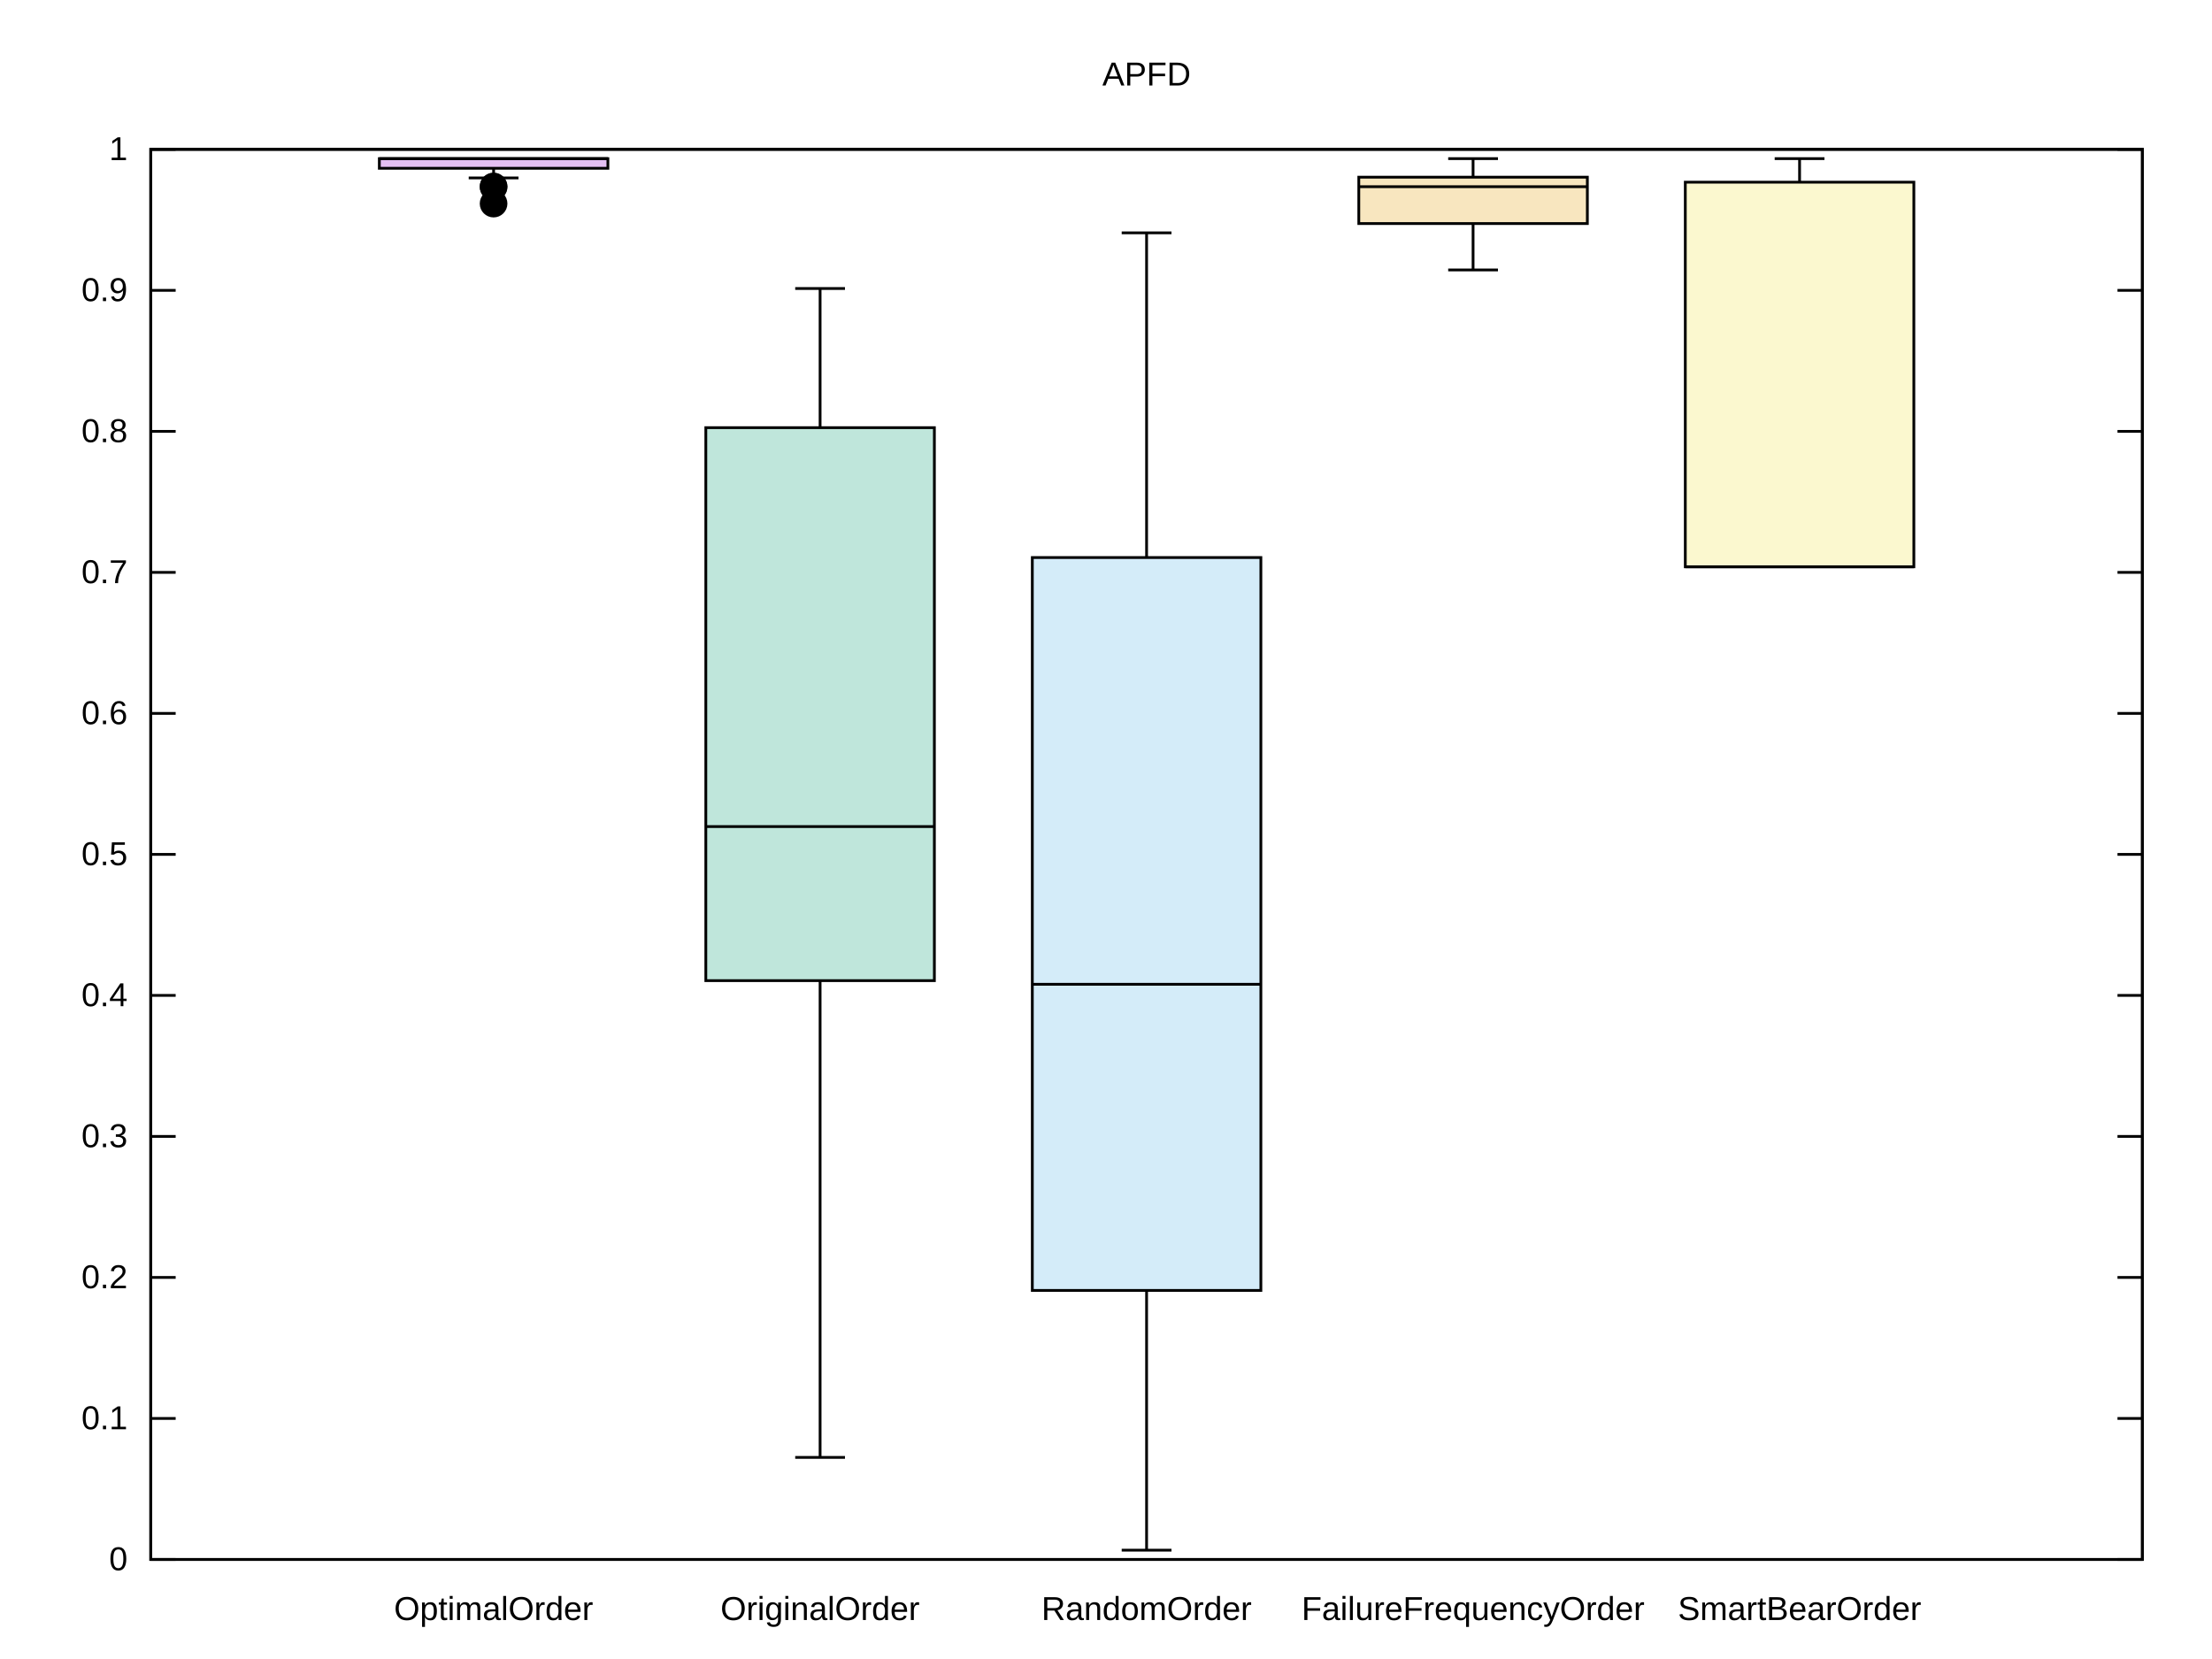
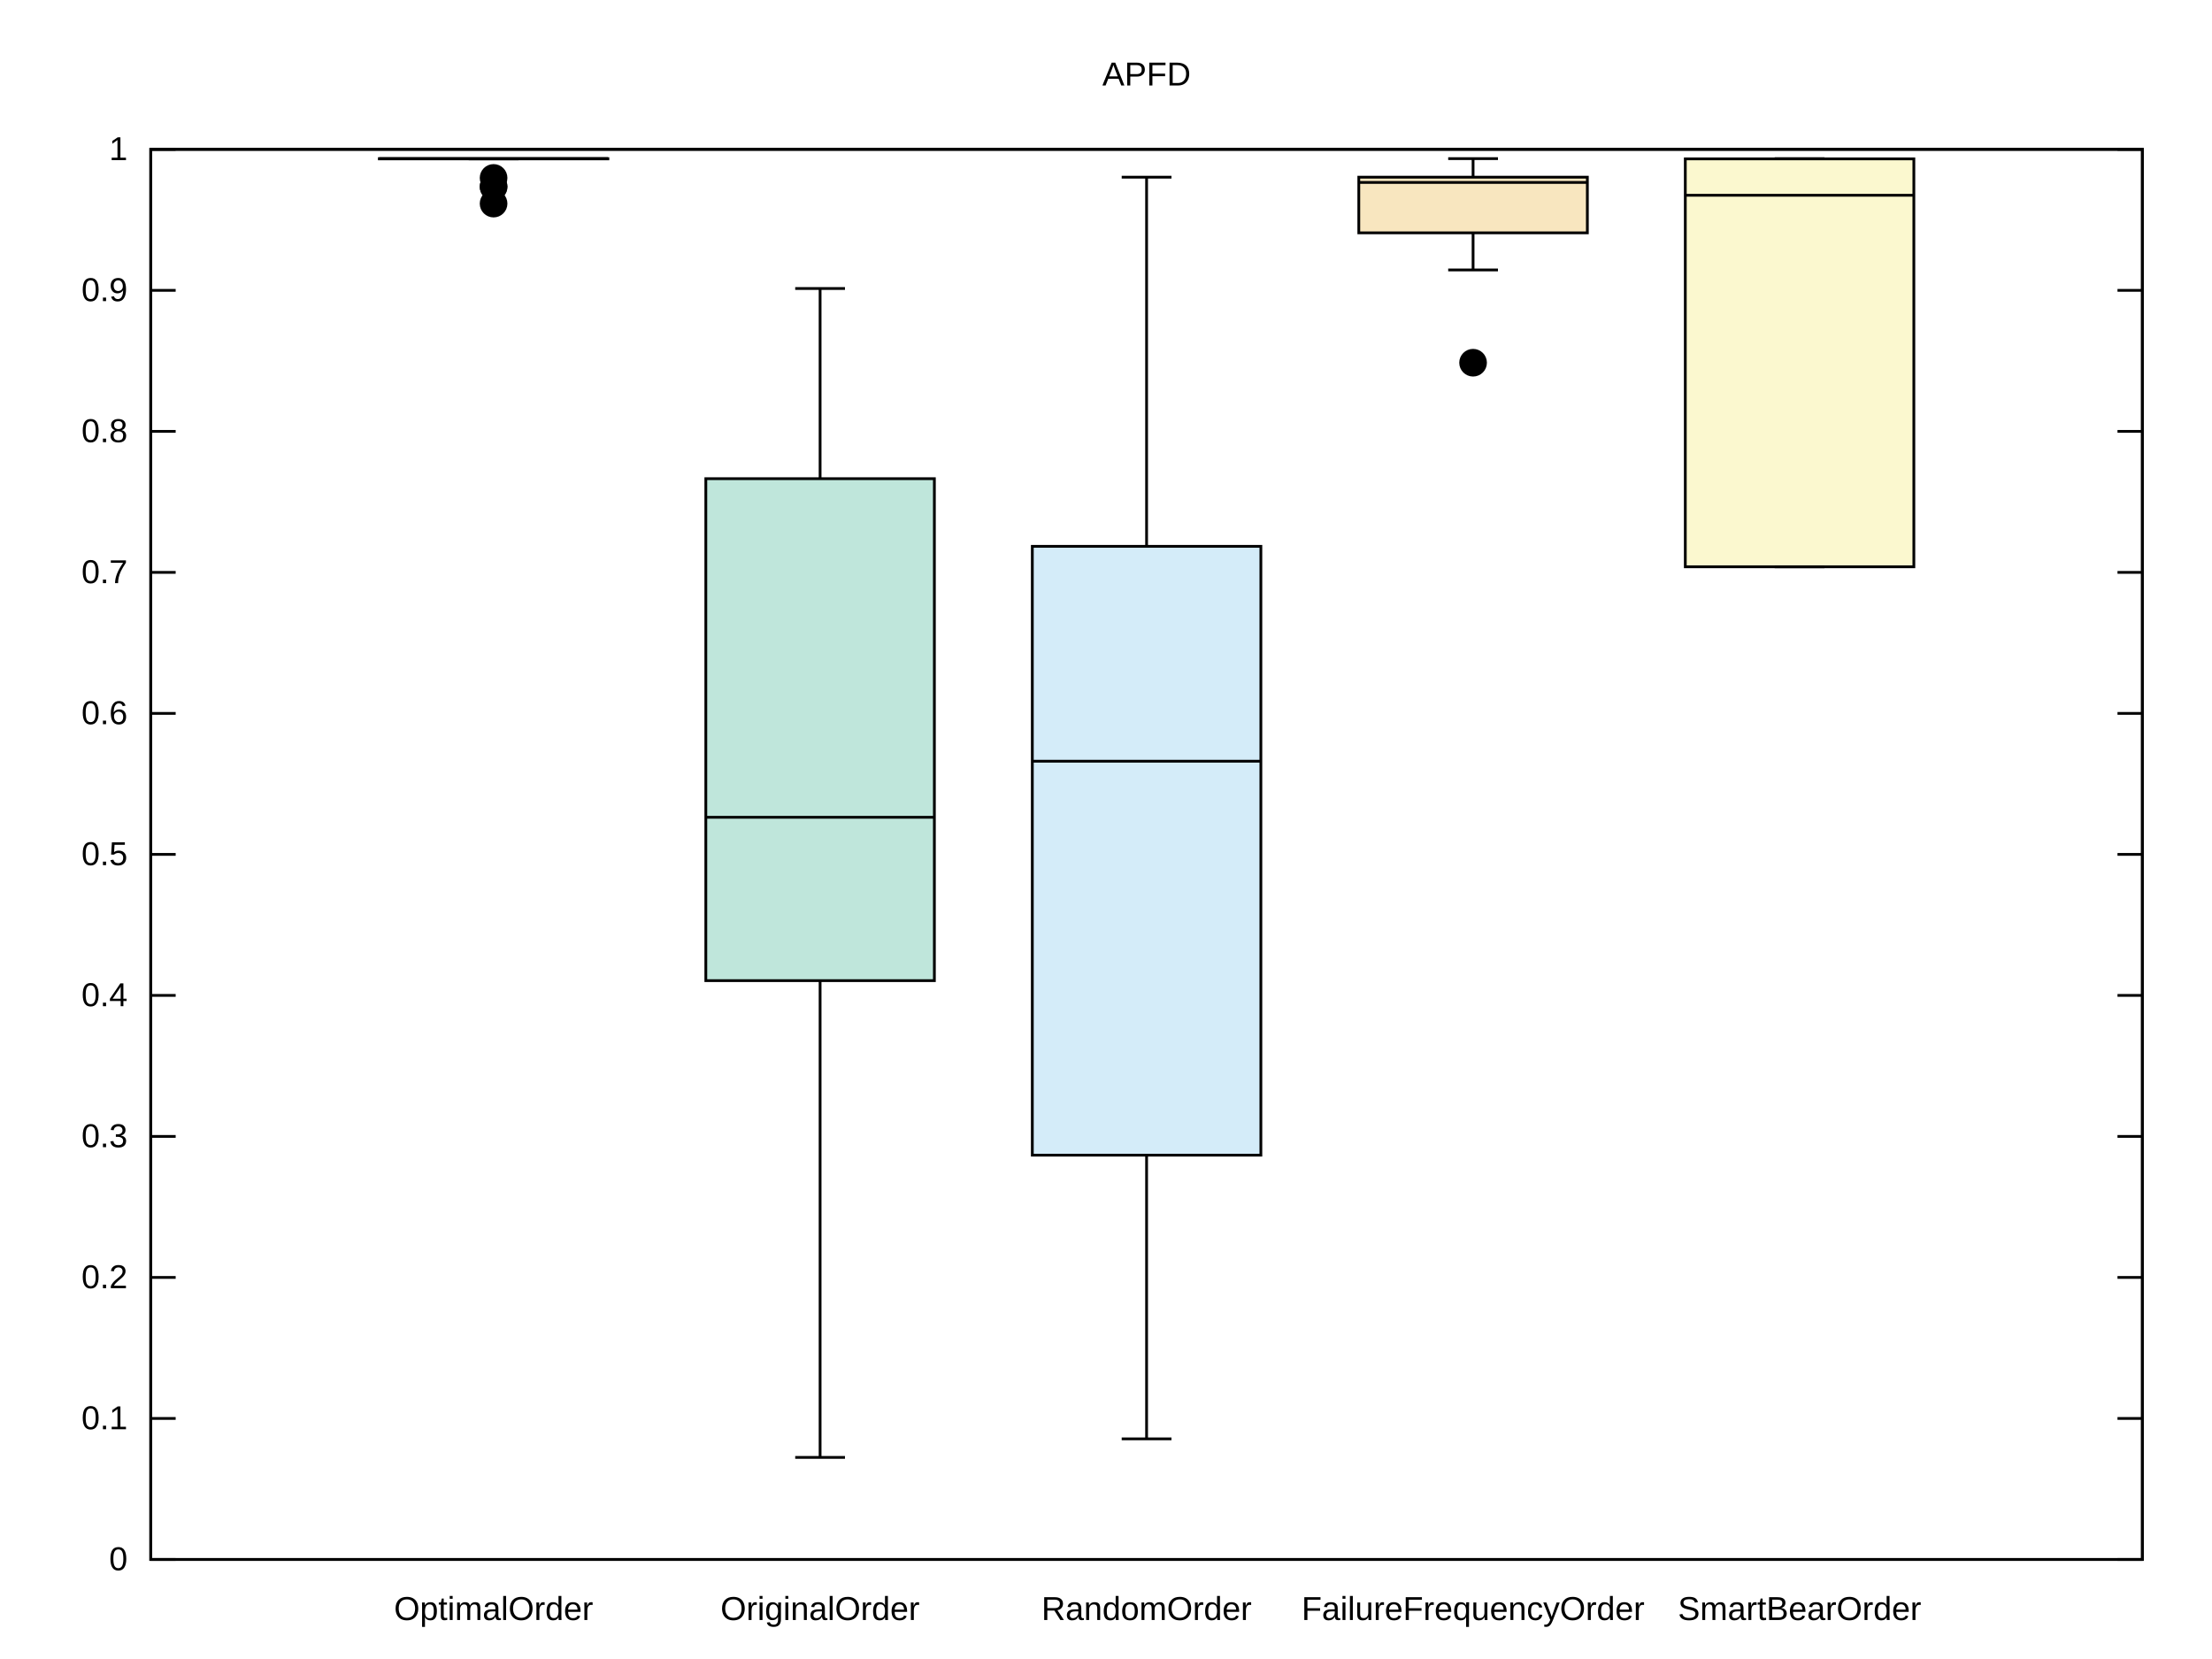
<svg xmlns="http://www.w3.org/2000/svg" xmlns:xlink="http://www.w3.org/1999/xlink" width="800" height="600" viewBox="0 0 800 600">
  <g id="gnuplot_canvas">
    <rect x="0" y="0" width="800" height="600" fill="none" />
    <defs>
      <circle id="gpDot" r="0.5" stroke-width="0.5" stroke="currentColor" />
      <path id="gpPt0" stroke-width="0.222" stroke="currentColor" d="M-1,0 h2 M0,-1 v2" />
      <path id="gpPt1" stroke-width="0.222" stroke="currentColor" d="M-1,-1 L1,1 M1,-1 L-1,1" />
      <path id="gpPt2" stroke-width="0.222" stroke="currentColor" d="M-1,0 L1,0 M0,-1 L0,1 M-1,-1 L1,1 M-1,1 L1,-1" />
      <rect id="gpPt3" stroke-width="0.222" stroke="currentColor" x="-1" y="-1" width="2" height="2" />
      <rect id="gpPt4" stroke-width="0.222" stroke="currentColor" fill="currentColor" x="-1" y="-1" width="2" height="2" />
      <circle id="gpPt5" stroke-width="0.222" stroke="currentColor" cx="0" cy="0" r="1" />
      <use xlink:href="#gpPt5" id="gpPt6" fill="currentColor" stroke="none" />
      <path id="gpPt7" stroke-width="0.222" stroke="currentColor" d="M0,-1.33 L-1.33,0.67 L1.33,0.67 z" />
      <use xlink:href="#gpPt7" id="gpPt8" fill="currentColor" stroke="none" />
      <use xlink:href="#gpPt7" id="gpPt9" stroke="currentColor" transform="rotate(180)" />
      <use xlink:href="#gpPt9" id="gpPt10" fill="currentColor" stroke="none" />
      <use xlink:href="#gpPt3" id="gpPt11" stroke="currentColor" transform="rotate(45)" />
      <use xlink:href="#gpPt11" id="gpPt12" fill="currentColor" stroke="none" />
      <path id="gpPt13" stroke-width="0.222" stroke="currentColor" d="M0,1.330 L1.265,0.411 L0.782,-1.067 L-0.782,-1.076 L-1.265,0.411 z" />
      <use xlink:href="#gpPt13" id="gpPt14" fill="currentColor" stroke="none" />
      <filter id="textbox" filterUnits="objectBoundingBox" x="0" y="0" height="1" width="1">
        <feFlood flood-color="white" flood-opacity="1" result="bgnd" />
        <feComposite in="SourceGraphic" in2="bgnd" operator="atop" />
      </filter>
      <filter id="greybox" filterUnits="objectBoundingBox" x="0" y="0" height="1" width="1">
        <feFlood flood-color="lightgrey" flood-opacity="1" result="grey" />
        <feComposite in="SourceGraphic" in2="grey" operator="atop" />
      </filter>
    </defs>
    <g fill="none" color="white" stroke="currentColor" stroke-width="1.00" stroke-linecap="butt" stroke-linejoin="miter">
</g>
    <g fill="none" color="black" stroke="currentColor" stroke-width="1.00" stroke-linecap="butt" stroke-linejoin="miter">
      <path stroke="black" d="M54.53,564.00 L63.53,564.00 M774.82,564.00 L765.82,564.00  " />
      <g transform="translate(46.14,567.90)" stroke="none" fill="black" font-family="Arial" font-size="12.00" text-anchor="end">
        <text>
          <tspan font-family="Arial"> 0</tspan>
        </text>
      </g>
    </g>
    <g fill="none" color="black" stroke="currentColor" stroke-width="1.00" stroke-linecap="butt" stroke-linejoin="miter">
      <path stroke="black" d="M54.53,513.00 L63.53,513.00 M774.82,513.00 L765.82,513.00  " />
      <g transform="translate(46.14,516.90)" stroke="none" fill="black" font-family="Arial" font-size="12.00" text-anchor="end">
        <text>
          <tspan font-family="Arial"> 0.1</tspan>
        </text>
      </g>
    </g>
    <g fill="none" color="black" stroke="currentColor" stroke-width="1.00" stroke-linecap="butt" stroke-linejoin="miter">
      <path stroke="black" d="M54.53,462.00 L63.53,462.00 M774.82,462.00 L765.82,462.00  " />
      <g transform="translate(46.14,465.90)" stroke="none" fill="black" font-family="Arial" font-size="12.00" text-anchor="end">
        <text>
          <tspan font-family="Arial"> 0.2</tspan>
        </text>
      </g>
    </g>
    <g fill="none" color="black" stroke="currentColor" stroke-width="1.00" stroke-linecap="butt" stroke-linejoin="miter">
      <path stroke="black" d="M54.53,411.00 L63.53,411.00 M774.82,411.00 L765.82,411.00  " />
      <g transform="translate(46.14,414.90)" stroke="none" fill="black" font-family="Arial" font-size="12.00" text-anchor="end">
        <text>
          <tspan font-family="Arial"> 0.3</tspan>
        </text>
      </g>
    </g>
    <g fill="none" color="black" stroke="currentColor" stroke-width="1.00" stroke-linecap="butt" stroke-linejoin="miter">
      <path stroke="black" d="M54.53,360.00 L63.53,360.00 M774.82,360.00 L765.82,360.00  " />
      <g transform="translate(46.14,363.90)" stroke="none" fill="black" font-family="Arial" font-size="12.00" text-anchor="end">
        <text>
          <tspan font-family="Arial"> 0.4</tspan>
        </text>
      </g>
    </g>
    <g fill="none" color="black" stroke="currentColor" stroke-width="1.00" stroke-linecap="butt" stroke-linejoin="miter">
      <path stroke="black" d="M54.53,309.00 L63.53,309.00 M774.82,309.00 L765.82,309.00  " />
      <g transform="translate(46.14,312.90)" stroke="none" fill="black" font-family="Arial" font-size="12.00" text-anchor="end">
        <text>
          <tspan font-family="Arial"> 0.5</tspan>
        </text>
      </g>
    </g>
    <g fill="none" color="black" stroke="currentColor" stroke-width="1.00" stroke-linecap="butt" stroke-linejoin="miter">
      <path stroke="black" d="M54.53,258.01 L63.53,258.01 M774.82,258.01 L765.82,258.01  " />
      <g transform="translate(46.14,261.91)" stroke="none" fill="black" font-family="Arial" font-size="12.00" text-anchor="end">
        <text>
          <tspan font-family="Arial"> 0.6</tspan>
        </text>
      </g>
    </g>
    <g fill="none" color="black" stroke="currentColor" stroke-width="1.00" stroke-linecap="butt" stroke-linejoin="miter">
      <path stroke="black" d="M54.53,207.01 L63.53,207.01 M774.82,207.01 L765.82,207.01  " />
      <g transform="translate(46.14,210.91)" stroke="none" fill="black" font-family="Arial" font-size="12.00" text-anchor="end">
        <text>
          <tspan font-family="Arial"> 0.7</tspan>
        </text>
      </g>
    </g>
    <g fill="none" color="black" stroke="currentColor" stroke-width="1.00" stroke-linecap="butt" stroke-linejoin="miter">
      <path stroke="black" d="M54.53,156.01 L63.53,156.01 M774.82,156.01 L765.82,156.01  " />
      <g transform="translate(46.14,159.91)" stroke="none" fill="black" font-family="Arial" font-size="12.00" text-anchor="end">
        <text>
          <tspan font-family="Arial"> 0.8</tspan>
        </text>
      </g>
    </g>
    <g fill="none" color="black" stroke="currentColor" stroke-width="1.00" stroke-linecap="butt" stroke-linejoin="miter">
      <path stroke="black" d="M54.53,105.01 L63.53,105.01 M774.82,105.01 L765.82,105.01  " />
      <g transform="translate(46.14,108.91)" stroke="none" fill="black" font-family="Arial" font-size="12.00" text-anchor="end">
        <text>
          <tspan font-family="Arial"> 0.9</tspan>
        </text>
      </g>
    </g>
    <g fill="none" color="black" stroke="currentColor" stroke-width="1.00" stroke-linecap="butt" stroke-linejoin="miter">
      <path stroke="black" d="M54.53,54.01 L63.53,54.01 M774.82,54.01 L765.82,54.01  " />
      <g transform="translate(46.14,57.91)" stroke="none" fill="black" font-family="Arial" font-size="12.00" text-anchor="end">
        <text>
          <tspan font-family="Arial"> 1</tspan>
        </text>
      </g>
    </g>
    <g fill="none" color="black" stroke="currentColor" stroke-width="1.00" stroke-linecap="butt" stroke-linejoin="miter">
      <path stroke="black" d="M178.51,564.00  " />
      <g transform="translate(178.51,585.90)" stroke="none" fill="black" font-family="Arial" font-size="12.00" text-anchor="middle">
        <text>
          <tspan font-family="Arial">OptimalOrder</tspan>
        </text>
      </g>
    </g>
    <g fill="none" color="black" stroke="currentColor" stroke-width="1.00" stroke-linecap="butt" stroke-linejoin="miter">
      <path stroke="black" d="M296.59,564.00  " />
      <g transform="translate(296.59,585.90)" stroke="none" fill="black" font-family="Arial" font-size="12.00" text-anchor="middle">
        <text>
          <tspan font-family="Arial">OriginalOrder</tspan>
        </text>
      </g>
    </g>
    <g fill="none" color="black" stroke="currentColor" stroke-width="1.00" stroke-linecap="butt" stroke-linejoin="miter">
      <path stroke="black" d="M414.68,564.00  " />
      <g transform="translate(414.68,585.90)" stroke="none" fill="black" font-family="Arial" font-size="12.00" text-anchor="middle">
        <text>
          <tspan font-family="Arial">RandomOrder</tspan>
        </text>
      </g>
    </g>
    <g fill="none" color="black" stroke="currentColor" stroke-width="1.00" stroke-linecap="butt" stroke-linejoin="miter">
      <path stroke="black" d="M532.76,564.00  " />
      <g transform="translate(532.76,585.90)" stroke="none" fill="black" font-family="Arial" font-size="12.00" text-anchor="middle">
        <text>
          <tspan font-family="Arial">FailureFrequencyOrder</tspan>
        </text>
      </g>
    </g>
    <g fill="none" color="black" stroke="currentColor" stroke-width="1.00" stroke-linecap="butt" stroke-linejoin="miter">
      <path stroke="black" d="M650.84,564.00  " />
      <g transform="translate(650.84,585.90)" stroke="none" fill="black" font-family="Arial" font-size="12.00" text-anchor="middle">
        <text>
          <tspan font-family="Arial">SmartBearOrder</tspan>
        </text>
      </g>
    </g>
    <g fill="none" color="black" stroke="currentColor" stroke-width="1.00" stroke-linecap="butt" stroke-linejoin="miter">
</g>
    <g fill="none" color="black" stroke="currentColor" stroke-width="1.00" stroke-linecap="butt" stroke-linejoin="miter">
      <path stroke="black" d="M54.53,54.01 L54.53,564.00 L774.82,564.00 L774.82,54.01 L54.53,54.01 Z  " />
    </g>
    <g fill="none" color="black" stroke="currentColor" stroke-width="1.00" stroke-linecap="butt" stroke-linejoin="miter">
</g>
    <g id="gnuplot_plot_1">
      <g fill="none" color="black" stroke="currentColor" stroke-width="1.00" stroke-linecap="butt" stroke-linejoin="miter">
</g>
      <g fill="none" color="black" stroke="currentColor" stroke-width="1.00" stroke-linecap="butt" stroke-linejoin="miter">
        <g stroke="none" shape-rendering="crispEdges">
-           <polygon fill="rgb(148,   0, 211)" fill-opacity="0.25" points="137.19,60.86 219.85,60.86 219.85,57.37 137.19,57.37 " />
-         </g>
-         <path stroke="black" d="M137.19,60.86 L219.85,60.86 L219.85,57.37 L137.19,57.37 L137.19,60.86 Z  " />
-         <path stroke="black" d="M137.19,57.37 L219.85,57.37 M178.52,64.35 L178.52,60.86 M178.52,57.37 M169.52,57.37 L187.52,57.37 M169.52,64.35   L187.52,64.35  " />
+           <polygon fill="rgb(148,   0, 211)" fill-opacity="0.25" points="137.19,57.46 219.85,57.46 219.85,57.37 137.19,57.37 " />
+         </g>
+         <path stroke="black" d="M137.19,57.46 L219.85,57.46 L219.85,57.37 L137.19,57.37 L137.19,57.46 Z  " />
+         <path stroke="black" d="M137.19,57.37 L219.85,57.37 M178.52,57.46 M178.52,57.37 M169.52,57.37 L187.52,57.37 M169.52,57.46 L187.52,57.46    " />
        <use xlink:href="#gpPt6" transform="translate(178.51,73.63) scale(4.50)" color="black" />
        <use xlink:href="#gpPt6" transform="translate(178.51,67.61) scale(4.50)" color="black" />
        <use xlink:href="#gpPt6" transform="translate(178.51,67.43) scale(4.50)" color="black" />
+         <use xlink:href="#gpPt6" transform="translate(178.51,64.35) scale(4.50)" color="black" />
      </g>
    </g>
    <g id="gnuplot_plot_2">
      <g fill="none" color="black" stroke="currentColor" stroke-width="1.00" stroke-linecap="butt" stroke-linejoin="miter">
</g>
      <g fill="none" color="black" stroke="currentColor" stroke-width="1.00" stroke-linecap="butt" stroke-linejoin="miter">
        <g stroke="none" shape-rendering="crispEdges">
-           <polygon fill="rgb(  0, 158, 115)" fill-opacity="0.25" points="255.27,354.66 337.93,354.66 337.93,154.67 255.27,154.67 " />
-         </g>
-         <path stroke="black" d="M255.27,354.66 L337.93,354.66 L337.93,154.67 L255.27,154.67 L255.27,354.66 Z  " />
-         <path stroke="black" d="M255.27,298.94 L337.93,298.94 M296.60,527.09 L296.60,354.66 M296.60,154.67 L296.60,104.34 M287.60,104.34 L305.60,104.34   M287.60,527.09 L305.60,527.09  " />
+           <polygon fill="rgb(  0, 158, 115)" fill-opacity="0.25" points="255.27,354.66 337.93,354.66 337.93,173.12 255.27,173.12 " />
+         </g>
+         <path stroke="black" d="M255.27,354.66 L337.93,354.66 L337.93,173.12 L255.27,173.12 L255.27,354.66 Z  " />
+         <path stroke="black" d="M255.27,295.58 L337.93,295.58 M296.60,527.09 L296.60,354.66 M296.60,173.12 L296.60,104.34 M287.60,104.34 L305.60,104.34   M287.60,527.09 L305.60,527.09  " />
      </g>
    </g>
    <g id="gnuplot_plot_3">
      <g fill="none" color="black" stroke="currentColor" stroke-width="1.00" stroke-linecap="butt" stroke-linejoin="miter">
</g>
      <g fill="none" color="black" stroke="currentColor" stroke-width="1.00" stroke-linecap="butt" stroke-linejoin="miter">
        <g stroke="none" shape-rendering="crispEdges">
-           <polygon fill="rgb( 86, 180, 233)" fill-opacity="0.25" points="373.35,466.70 456.01,466.70 456.01,201.64 373.35,201.64 " />
-         </g>
-         <path stroke="black" d="M373.35,466.70 L456.01,466.70 L456.01,201.64 L373.35,201.64 L373.35,466.70 Z  " />
-         <path stroke="black" d="M373.35,355.98 L456.01,355.98 M414.68,560.64 L414.68,466.70 M414.68,201.64 L414.68,84.21 M405.68,84.21 L423.68,84.21   M405.68,560.64 L423.68,560.64  " />
+           <polygon fill="rgb( 86, 180, 233)" fill-opacity="0.25" points="373.35,417.78 456.01,417.78 456.01,197.59 373.35,197.59 " />
+         </g>
+         <path stroke="black" d="M373.35,417.78 L456.01,417.78 L456.01,197.59 L373.35,197.59 L373.35,417.78 Z  " />
+         <path stroke="black" d="M373.35,275.30 L456.01,275.30 M414.68,520.38 L414.68,417.78 M414.68,197.59 L414.68,64.08 M405.68,64.08 L423.68,64.08   M405.68,520.38 L423.68,520.38  " />
      </g>
    </g>
    <g id="gnuplot_plot_4">
      <g fill="none" color="black" stroke="currentColor" stroke-width="1.00" stroke-linecap="butt" stroke-linejoin="miter">
</g>
      <g fill="none" color="black" stroke="currentColor" stroke-width="1.00" stroke-linecap="butt" stroke-linejoin="miter">
        <g stroke="none" shape-rendering="crispEdges">
-           <polygon fill="rgb(230, 159,   0)" fill-opacity="0.25" points="491.43,80.85 574.09,80.85 574.09,64.08 491.43,64.08 " />
-         </g>
-         <path stroke="black" d="M491.43,80.85 L574.09,80.85 L574.09,64.08 L491.43,64.08 L491.43,80.85 Z  " />
-         <path stroke="black" d="M491.43,67.52 L574.09,67.52 M532.76,97.63 L532.76,80.85 M532.76,64.08 L532.76,57.37 M523.76,57.37 L541.76,57.37   M523.76,97.63 L541.76,97.63  " />
+           <polygon fill="rgb(230, 159,   0)" fill-opacity="0.25" points="491.43,84.21 574.09,84.21 574.09,64.08 491.43,64.08 " />
+         </g>
+         <path stroke="black" d="M491.43,84.21 L574.09,84.21 L574.09,64.08 L491.43,64.08 L491.43,84.21 Z  " />
+         <path stroke="black" d="M491.43,65.98 L574.09,65.98 M532.76,97.63 L532.76,84.21 M532.76,64.08 L532.76,57.37 M523.76,57.37 L541.76,57.37   M523.76,97.63 L541.76,97.63  " />
+         <use xlink:href="#gpPt6" transform="translate(532.76,131.18) scale(4.50)" color="black" />
      </g>
    </g>
    <g id="gnuplot_plot_5">
      <g fill="none" color="black" stroke="currentColor" stroke-width="1.00" stroke-linecap="butt" stroke-linejoin="miter">
</g>
      <g fill="none" color="black" stroke="currentColor" stroke-width="1.00" stroke-linecap="butt" stroke-linejoin="miter">
        <g stroke="none" shape-rendering="crispEdges">
-           <polygon fill="rgb(240, 228,  66)" fill-opacity="0.25" points="609.51,204.99 692.17,204.99 692.17,65.89 609.51,65.89 " />
-         </g>
-         <path stroke="black" d="M609.51,204.99 L692.17,204.99 L692.17,65.89 L609.51,65.89 L609.51,204.99 Z  " />
-         <path stroke="black" d="M609.51,204.99 L692.17,204.99 M650.84,204.99 M650.84,65.89 L650.84,57.37 M641.84,57.37 L659.84,57.37 M641.84,204.99   L659.84,204.99  " />
+           <polygon fill="rgb(240, 228,  66)" fill-opacity="0.25" points="609.51,204.99 692.17,204.99 692.17,57.46 609.51,57.46 " />
+         </g>
+         <path stroke="black" d="M609.51,204.99 L692.17,204.99 L692.17,57.46 L609.51,57.46 L609.51,204.99 Z  " />
+         <path stroke="black" d="M609.51,70.62 L692.17,70.62 M650.84,204.99 M650.84,57.46 L650.84,57.37 M641.84,57.37 L659.84,57.37 M641.84,204.99   L659.84,204.99  " />
      </g>
    </g>
    <g fill="none" color="white" stroke="black" stroke-width="2.00" stroke-linecap="butt" stroke-linejoin="miter">
</g>
    <g fill="none" color="black" stroke="currentColor" stroke-width="2.00" stroke-linecap="butt" stroke-linejoin="miter">
</g>
    <g fill="none" color="black" stroke="black" stroke-width="1.00" stroke-linecap="butt" stroke-linejoin="miter">
</g>
    <g fill="none" color="black" stroke="currentColor" stroke-width="1.00" stroke-linecap="butt" stroke-linejoin="miter">
      <path stroke="black" d="M54.53,54.01 L54.53,564.00 L774.82,564.00 L774.82,54.01 L54.53,54.01 Z  " />
    </g>
    <g fill="none" color="black" stroke="currentColor" stroke-width="1.00" stroke-linecap="butt" stroke-linejoin="miter">
      <g transform="translate(414.67,30.91)" stroke="none" fill="black" font-family="Arial" font-size="12.00" text-anchor="middle">
        <text>
          <tspan font-family="Arial">APFD</tspan>
        </text>
      </g>
    </g>
    <g fill="none" color="black" stroke="currentColor" stroke-width="1.00" stroke-linecap="butt" stroke-linejoin="miter">
</g>
  </g>
</svg>
